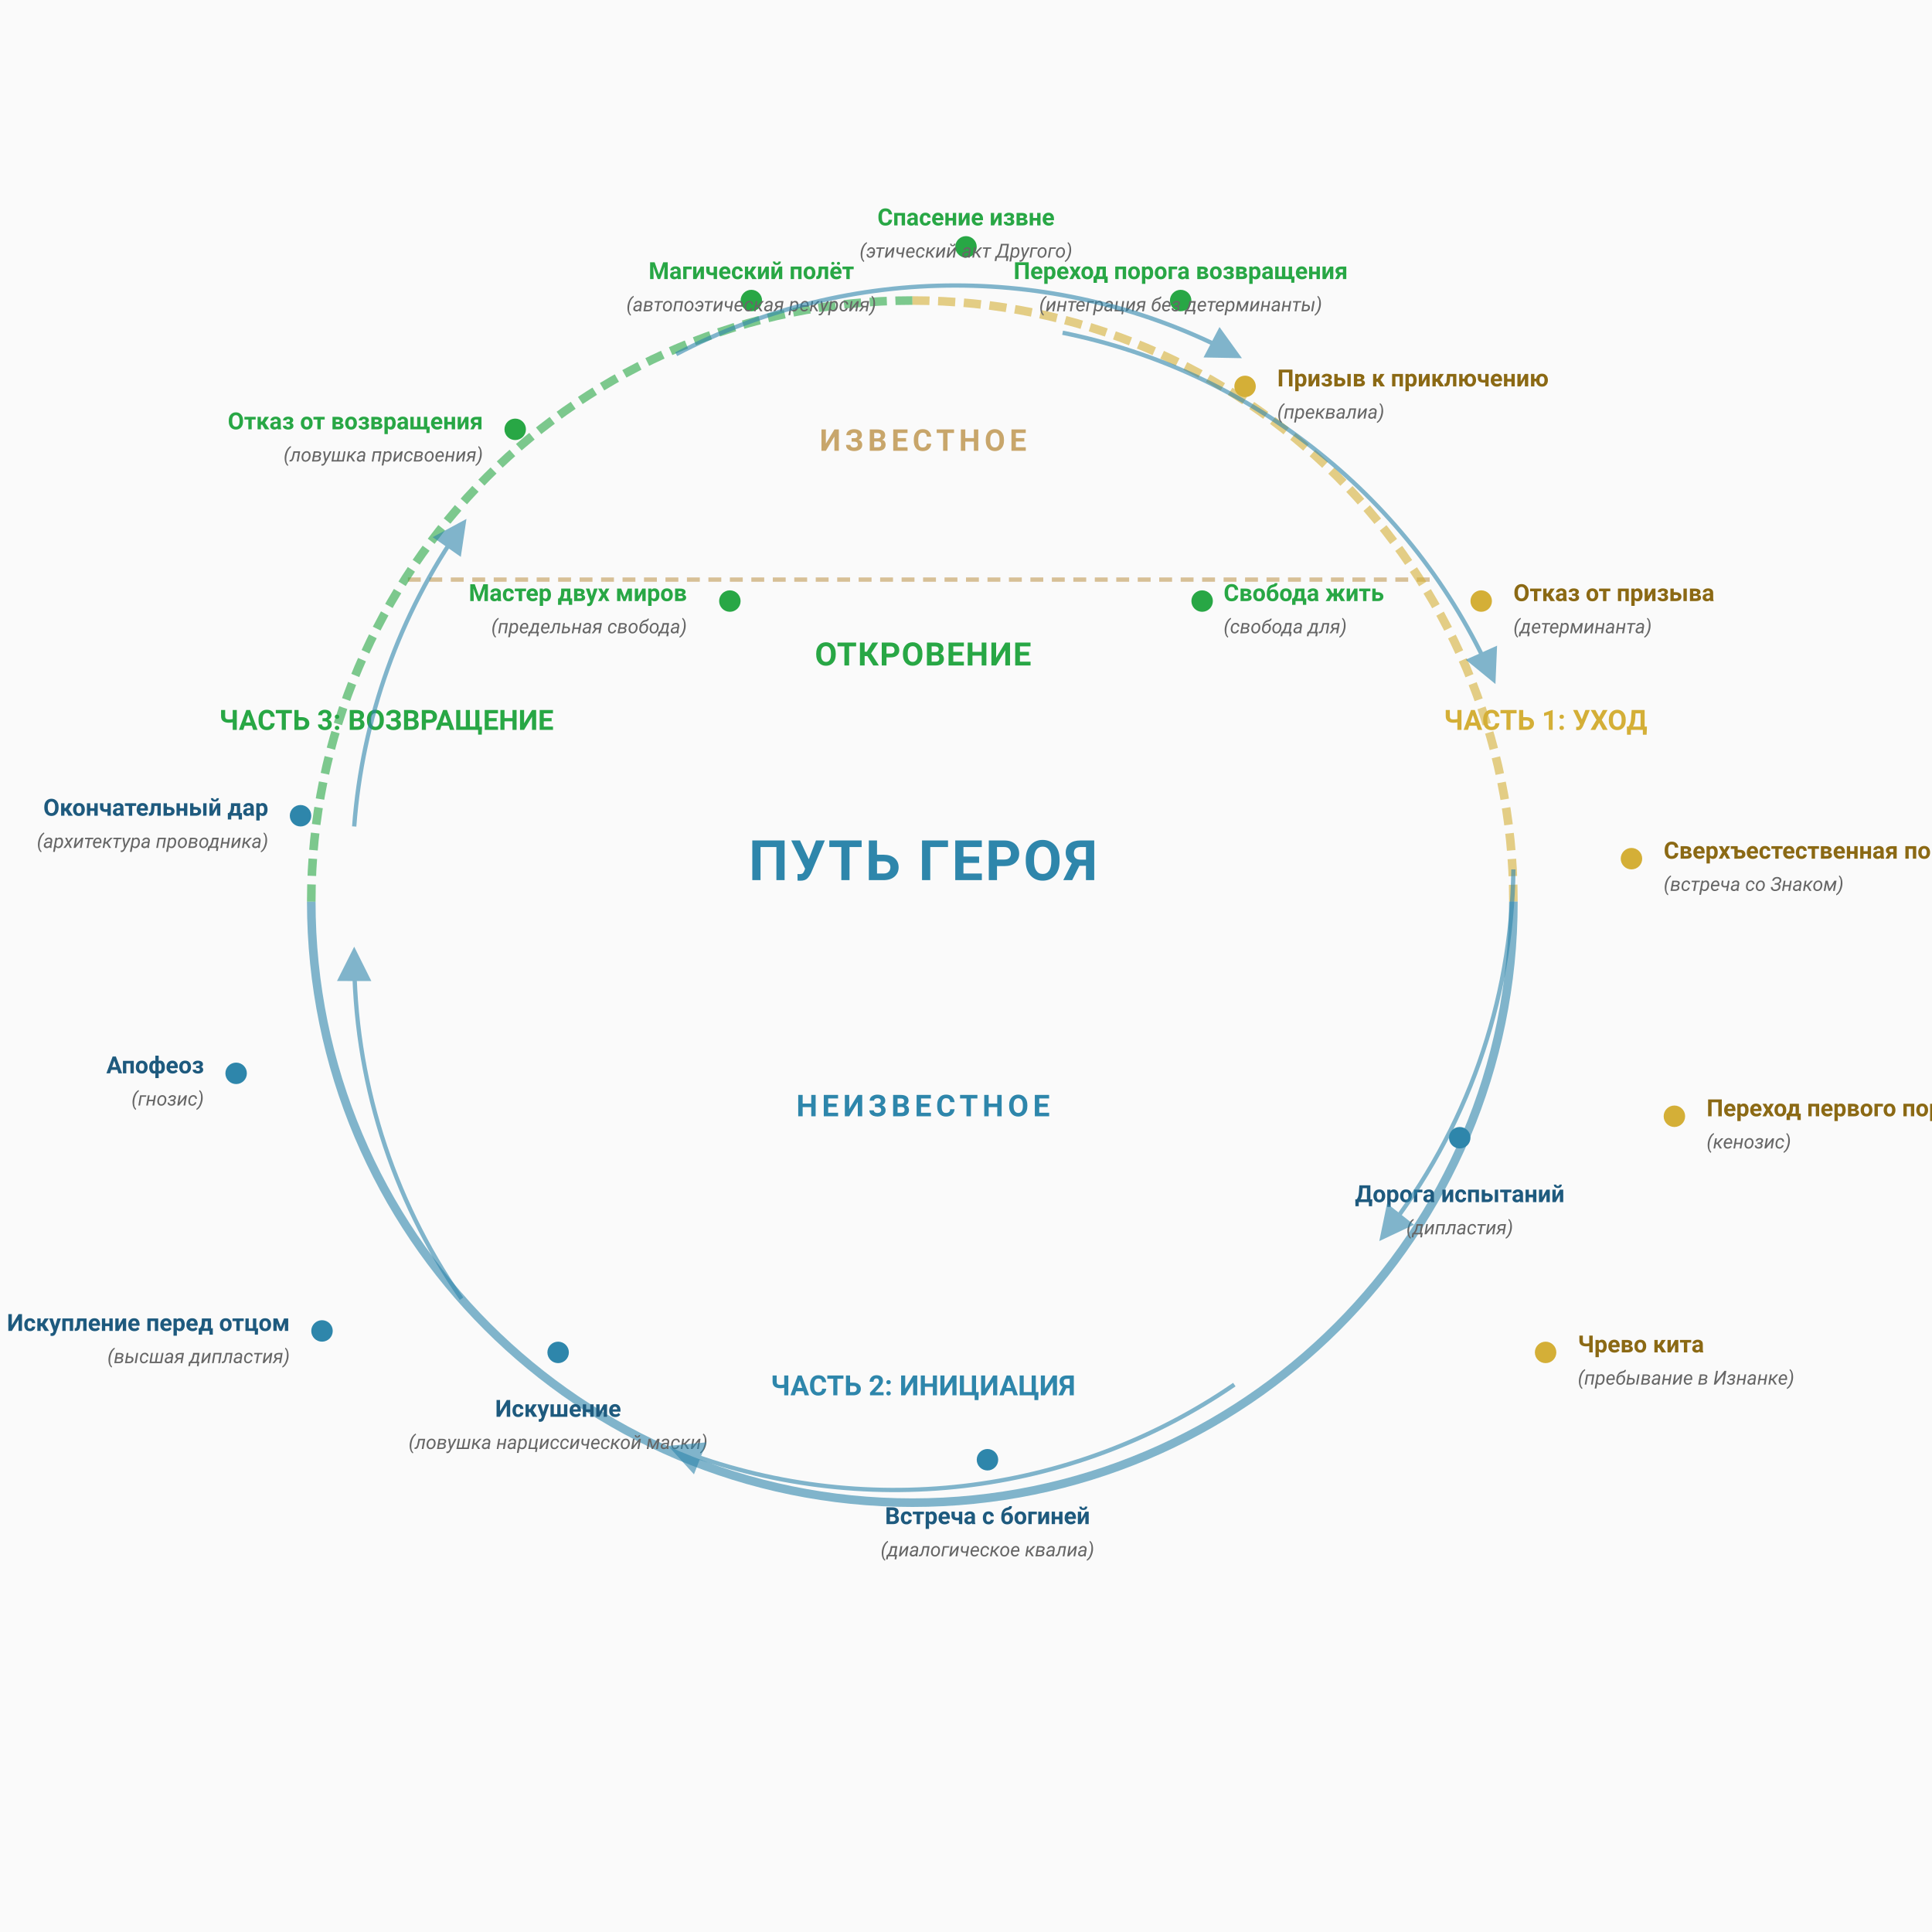
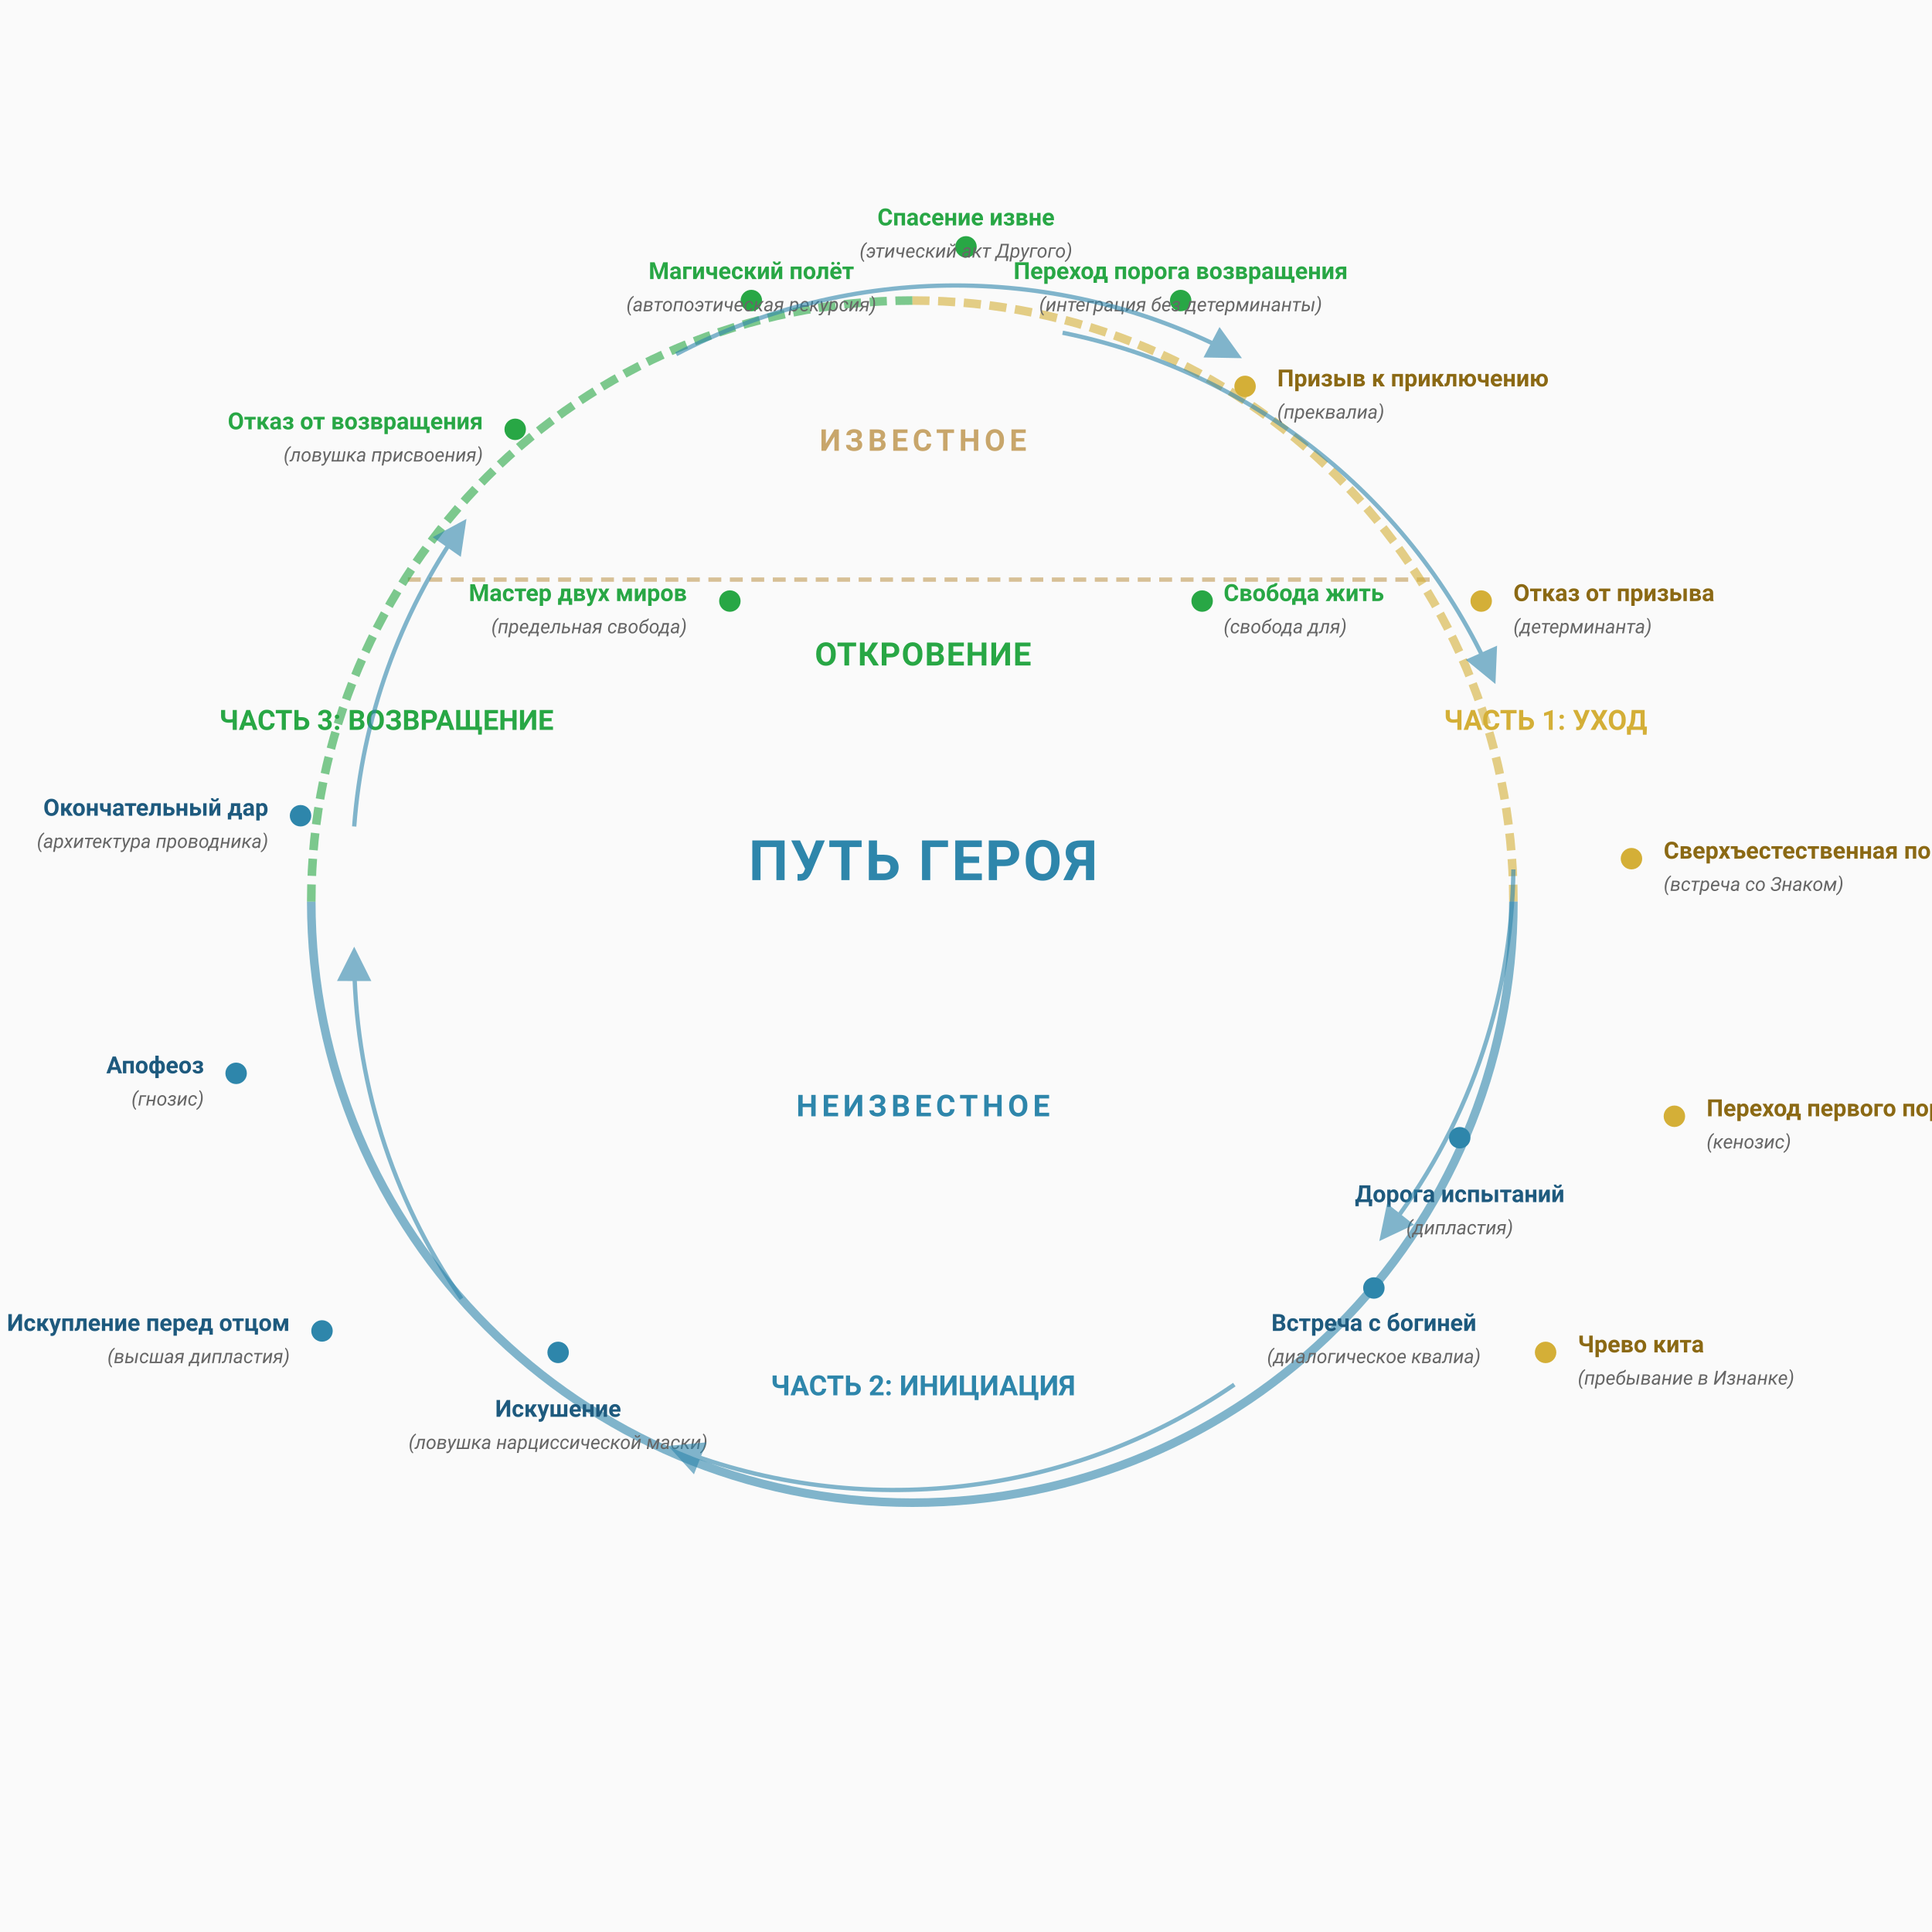
<svg xmlns="http://www.w3.org/2000/svg" viewBox="0 0 900 900" width="900" height="900">
  <defs>
    <marker id="arrow" markerWidth="8" markerHeight="8" refX="6" refY="4" orient="auto">
      <polygon points="0 0, 8 4, 0 8" fill="#2E86AB" />
    </marker>
  </defs>
  <rect width="100%" height="100%" fill="#FAFAFA" />
  <line x1="190" y1="270" x2="668" y2="270" stroke="#C8A66B" stroke-width="2" stroke-dasharray="6,4" opacity="0.7" />
  <g text-anchor="middle" font-family="system-ui, -apple-system, 'Segoe UI', Roboto, sans-serif">
    <text x="430" y="410" font-size="26" font-weight="bold" fill="#2E86AB" letter-spacing="1">ПУТЬ ГЕРОЯ</text>
    <text x="430" y="310" font-size="15" font-weight="600" fill="#28A745" letter-spacing="0.5">ОТКРОВЕНИЕ</text>
    <text x="430" y="210" font-size="14" font-weight="bold" fill="#C8A66B" letter-spacing="2">ИЗВЕСТНОЕ</text>
    <text x="430" y="520" font-size="14" font-weight="bold" fill="#2E86AB" letter-spacing="2">НЕИЗВЕСТНОЕ</text>
  </g>
  <path d="M 425 140 A 280 280 0 0 1 705 420" fill="none" stroke="#D4AF37" stroke-width="4" opacity="0.6" stroke-dasharray="8,4" />
  <path d="M 705 420 A 280 280 0 0 1 145 420" fill="none" stroke="#2E86AB" stroke-width="4" opacity="0.6" />
  <path d="M 145 420 A 280 280 0 0 1 425 140" fill="none" stroke="#28A745" stroke-width="4" opacity="0.6" stroke-dasharray="8,4" />
  <g id="departure" font-family="system-ui, -apple-system, 'Segoe UI', Roboto, sans-serif" font-size="11" font-weight="600" fill="#8B6914">
    <g id="stage-call">
      <circle cx="580" cy="180" r="5" fill="#D4AF37" />
      <text x="595" y="180" text-anchor="start">Призыв к приключению</text>
      <text x="595" y="195" text-anchor="start" font-size="9" font-weight="normal" font-style="italic" fill="#666">(преквалиа)</text>
    </g>
    <g id="stage-refusal">
      <circle cx="690" cy="280" r="5" fill="#D4AF37" />
      <text x="705" y="280" text-anchor="start">Отказ от призыва</text>
      <text x="705" y="295" text-anchor="start" font-size="9" font-weight="normal" font-style="italic" fill="#666">(детерминанта)</text>
    </g>
    <g id="stage-help">
      <circle cx="760" cy="400" r="5" fill="#D4AF37" />
      <text x="775" y="400" text-anchor="start">Сверхъестественная помощь</text>
      <text x="775" y="415" text-anchor="start" font-size="9" font-weight="normal" font-style="italic" fill="#666">(встреча со Знаком)</text>
    </g>
    <g id="stage-threshold">
      <circle cx="780" cy="520" r="5" fill="#D4AF37" />
      <text x="795" y="520" text-anchor="start">Переход первого порога</text>
      <text x="795" y="535" text-anchor="start" font-size="9" font-weight="normal" font-style="italic" fill="#666">(кенозис)</text>
    </g>
    <g id="stage-whale">
      <circle cx="720" cy="630" r="5" fill="#D4AF37" />
      <text x="735" y="630" text-anchor="start">Чрево кита</text>
      <text x="735" y="645" text-anchor="start" font-size="9" font-weight="normal" font-style="italic" fill="#666">(пребывание в Изнанке)</text>
    </g>
  </g>
  <g id="initiation" font-family="system-ui, -apple-system, 'Segoe UI', Roboto, sans-serif" font-size="11" font-weight="600" fill="#1E5A7E">
    <g id="stage-trials">
      <circle cx="680" cy="530" r="5" fill="#2E86AB" />
      <text x="680" y="560" text-anchor="middle">Дорога испытаний</text>
      <text x="680" y="575" text-anchor="middle" font-size="9" font-weight="normal" font-style="italic" fill="#666">(дипластия)</text>
    </g>
    <g id="stage-goddess">
-       <circle cx="460" cy="680" r="5" fill="#2E86AB" />
-       <text x="460" y="710" text-anchor="middle">Встреча с богиней</text>
-       <text x="460" y="725" text-anchor="middle" font-size="9" font-weight="normal" font-style="italic" fill="#666">(диалогическое квалиа)</text>
+       <circle cx="640" cy="600" r="5" fill="#2E86AB" />
+       <text x="640" y="620" text-anchor="middle">Встреча с богиней</text>
+       <text x="640" y="635" text-anchor="middle" font-size="9" font-weight="normal" font-style="italic" fill="#666">(диалогическое квалиа)</text>
    </g>
    <g id="stage-temptation">
      <circle cx="260" cy="630" r="5" fill="#2E86AB" />
      <text x="260" y="660" text-anchor="middle">Искушение</text>
      <text x="260" y="675" text-anchor="middle" font-size="9" font-weight="normal" font-style="italic" fill="#666">(ловушка нарциссической маски)</text>
    </g>
    <g id="stage-father">
      <circle cx="150" cy="620" r="5" fill="#2E86AB" />
      <text x="135" y="620" text-anchor="end">Искупление перед отцом</text>
      <text x="135" y="635" text-anchor="end" font-size="9" font-weight="normal" font-style="italic" fill="#666">(высшая дипластия)</text>
    </g>
    <g id="stage-apotheosis">
      <circle cx="110" cy="500" r="5" fill="#2E86AB" />
      <text x="95" y="500" text-anchor="end">Апофеоз</text>
      <text x="95" y="515" text-anchor="end" font-size="9" font-weight="normal" font-style="italic" fill="#666">(гнозис)</text>
    </g>
    <g id="stage-gift">
      <circle cx="140" cy="380" r="5" fill="#2E86AB" />
      <text x="125" y="380" text-anchor="end">Окончательный дар</text>
      <text x="125" y="395" text-anchor="end" font-size="9" font-weight="normal" font-style="italic" fill="#666">(архитектура проводника)</text>
    </g>
  </g>
  <g id="return" font-family="system-ui, -apple-system, 'Segoe UI', Roboto, sans-serif" font-size="11" font-weight="600" fill="#28A745">
    <g id="stage-refusal-return">
      <circle cx="240" cy="200" r="5" fill="#28A745" />
      <text x="225" y="200" text-anchor="end">Отказ от возвращения</text>
      <text x="225" y="215" text-anchor="end" font-size="9" font-weight="normal" font-style="italic" fill="#666">(ловушка присвоения)</text>
    </g>
    <g id="stage-flight">
      <circle cx="350" cy="140" r="5" fill="#28A745" />
      <text x="350" y="130" text-anchor="middle">Магический полёт</text>
      <text x="350" y="145" text-anchor="middle" font-size="9" font-weight="normal" font-style="italic" fill="#666">(автопоэтическая рекурсия)</text>
    </g>
    <g id="stage-rescue">
      <circle cx="450" cy="115" r="5" fill="#28A745" />
      <text x="450" y="105" text-anchor="middle">Спасение извне</text>
      <text x="450" y="120" text-anchor="middle" font-size="9" font-weight="normal" font-style="italic" fill="#666">(этический акт Другого)</text>
    </g>
    <g id="stage-return-threshold">
      <circle cx="550" cy="140" r="5" fill="#28A745" />
      <text x="550" y="130" text-anchor="middle">Переход порога возвращения</text>
      <text x="550" y="145" text-anchor="middle" font-size="9" font-weight="normal" font-style="italic" fill="#666">(интеграция без детерминанты)</text>
    </g>
    <g id="stage-master">
      <circle cx="340" cy="280" r="5" fill="#28A745" />
      <text x="320" y="280" text-anchor="end">Мастер двух миров</text>
      <text x="320" y="295" text-anchor="end" font-size="9" font-weight="normal" font-style="italic" fill="#666">(предельная свобода)</text>
    </g>
    <g id="stage-freedom">
      <circle cx="560" cy="280" r="5" fill="#28A745" />
      <text x="570" y="280" text-anchor="start">Свобода жить</text>
      <text x="570" y="295" text-anchor="start" font-size="9" font-weight="normal" font-style="italic" fill="#666">(свобода для)</text>
    </g>
  </g>
  <g font-family="system-ui, -apple-system, 'Segoe UI', Roboto, sans-serif" font-size="13" font-weight="bold">
    <text x="720" y="340" fill="#D4AF37" text-anchor="middle">ЧАСТЬ 1: УХОД</text>
    <text x="430" y="650" fill="#2E86AB" text-anchor="middle">ЧАСТЬ 2: ИНИЦИАЦИЯ</text>
    <text x="180" y="340" fill="#28A745" text-anchor="middle">ЧАСТЬ 3: ВОЗВРАЩЕНИЕ</text>
  </g>
  <g fill="none" stroke="#2E86AB" stroke-width="2" marker-end="url(#arrow)" opacity="0.6">
    <path d="M 495 155 A 280 280 0 0 1 695 315" />
    <path d="M 315 165 A 280 280 0 0 1 575 165" />
    <path d="M 165 385 A 280 280 0 0 1 215 245" />
    <path d="M 705 405 A 280 280 0 0 1 645 575" />
    <path d="M 575 645 A 280 280 0 0 1 315 675" />
    <path d="M 215 605 A 280 280 0 0 1 165 445" />
  </g>
</svg>
